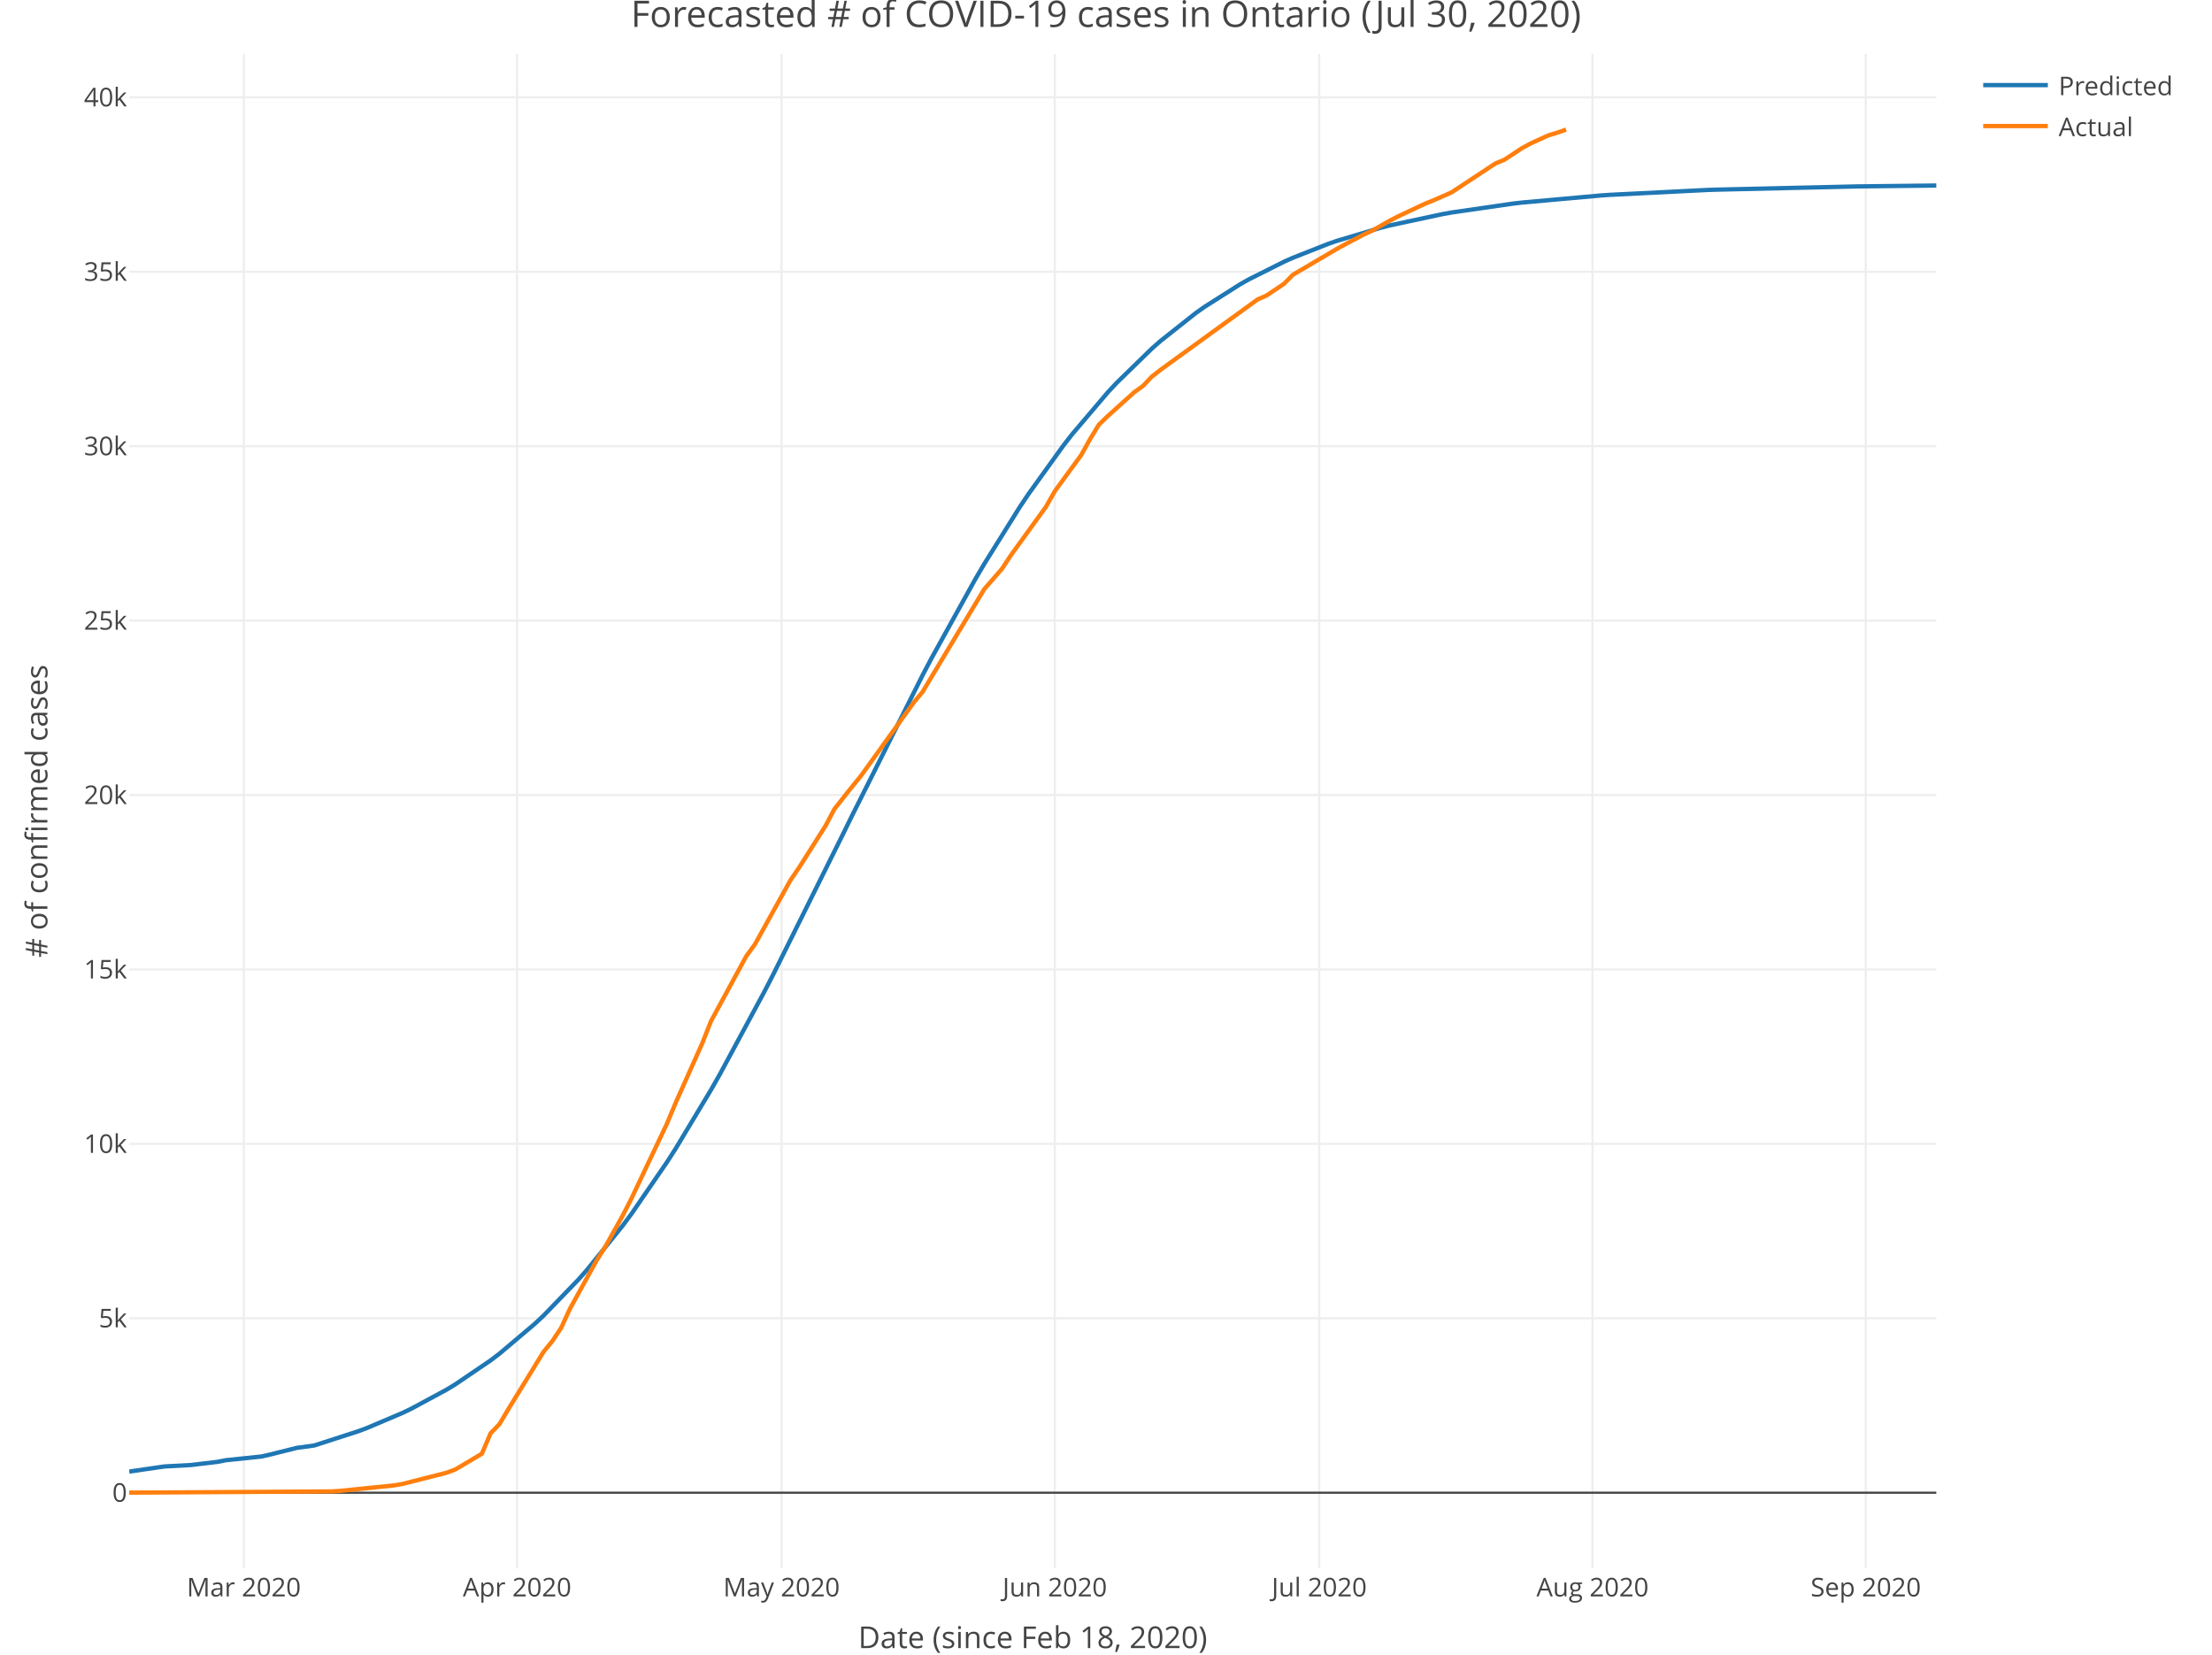
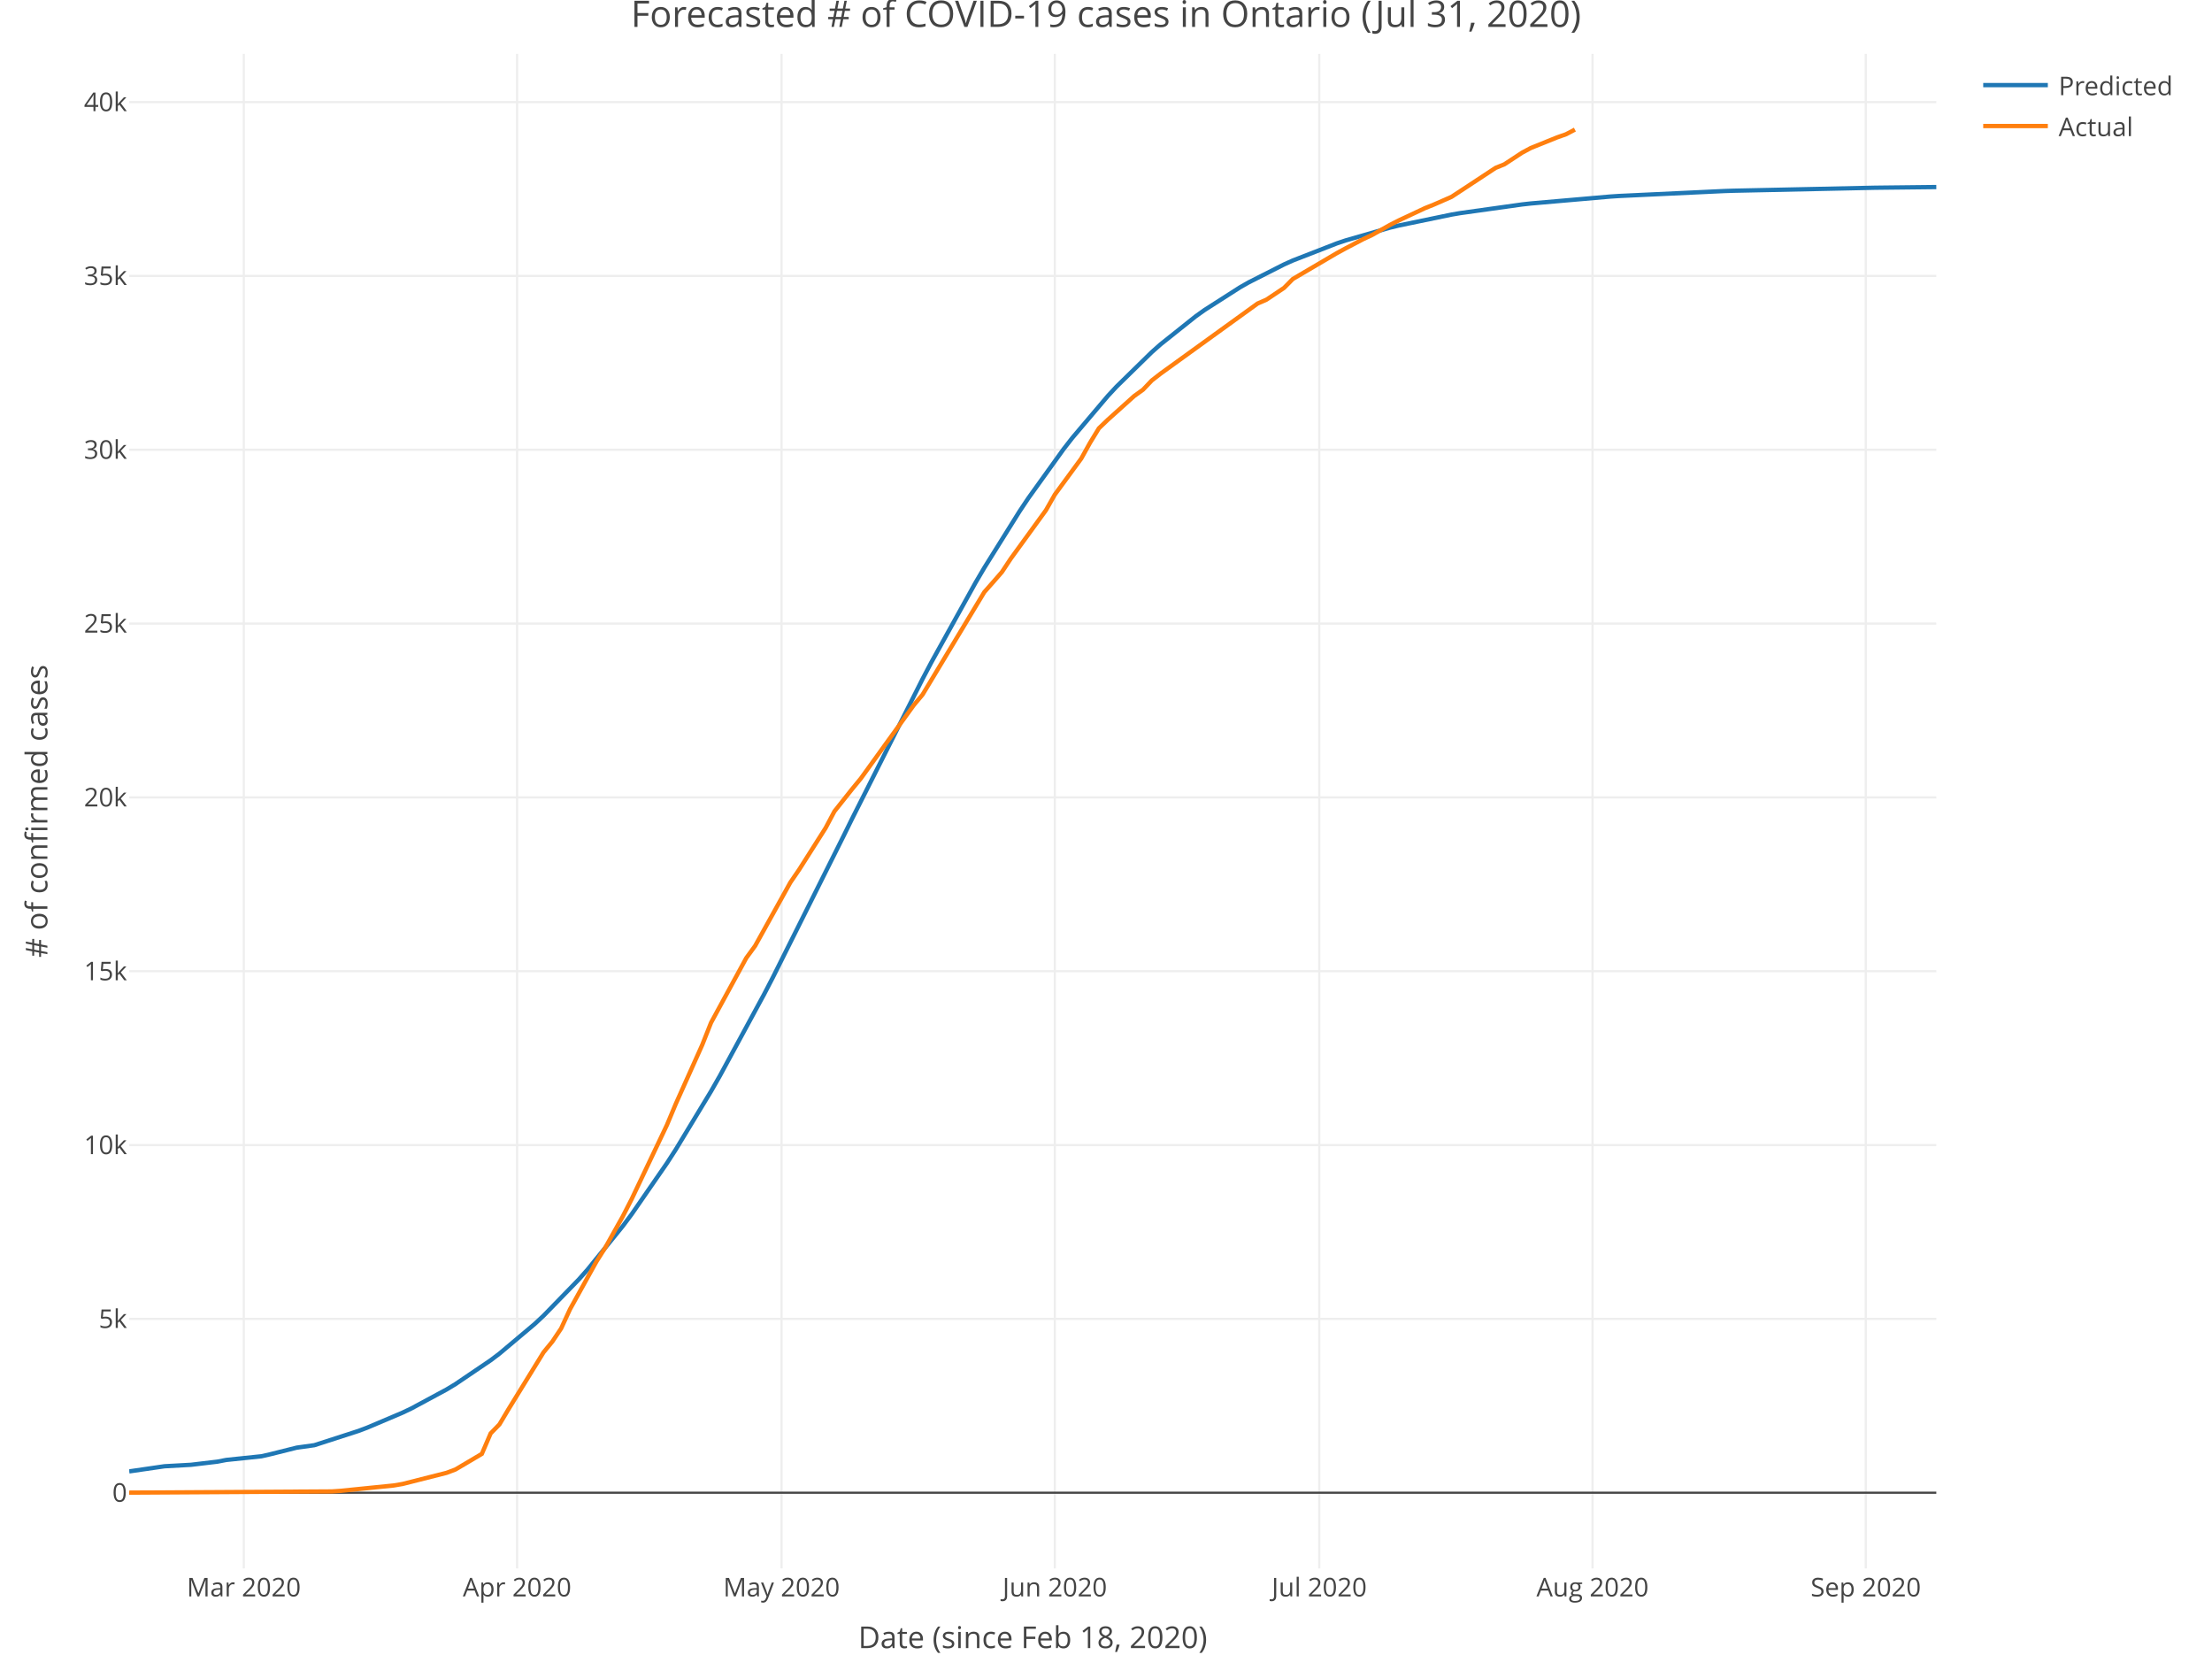
<svg xmlns="http://www.w3.org/2000/svg" class="main-svg" width="1027" height="768" style="" viewBox="0 0 1027 768">
  <rect x="0" y="0" width="1027" height="768" style="fill: rgb(255, 255, 255); fill-opacity: 1;" />
-   <defs id="defs-dfd376">
+   <defs id="defs-a3108a">
    <g class="clips">
-       <clipPath id="clipdfd376xyplot" class="plotclip">
+       <clipPath id="clipa3108axyplot" class="plotclip">
        <rect width="839" height="703" />
      </clipPath>
-       <clipPath class="axesclip" id="clipdfd376x">
+       <clipPath class="axesclip" id="clipa3108ax">
        <rect x="60" y="0" width="839" height="768" />
      </clipPath>
-       <clipPath class="axesclip" id="clipdfd376y">
+       <clipPath class="axesclip" id="clipa3108ay">
        <rect x="0" y="25" width="1027" height="703" />
      </clipPath>
-       <clipPath class="axesclip" id="clipdfd376xy">
+       <clipPath class="axesclip" id="clipa3108axy">
        <rect x="60" y="25" width="839" height="703" />
      </clipPath>
    </g>
    <g class="gradients" />
  </defs>
  <g class="bglayer" />
  <g class="layer-below">
    <g class="imagelayer" />
    <g class="shapelayer" />
  </g>
  <g class="cartesianlayer">
    <g class="subplot xy">
      <g class="layer-subplot">
        <g class="shapelayer" />
        <g class="imagelayer" />
      </g>
      <g class="gridlayer">
        <g class="x">
          <path class="xgrid crisp" transform="translate(113.2,0)" d="M0,25v703" style="stroke: rgb(238, 238, 238); stroke-opacity: 1; stroke-width: 1px;" />
          <path class="xgrid crisp" transform="translate(240.08,0)" d="M0,25v703" style="stroke: rgb(238, 238, 238); stroke-opacity: 1; stroke-width: 1px;" />
          <path class="xgrid crisp" transform="translate(362.86,0)" d="M0,25v703" style="stroke: rgb(238, 238, 238); stroke-opacity: 1; stroke-width: 1px;" />
          <path class="xgrid crisp" transform="translate(489.73,0)" d="M0,25v703" style="stroke: rgb(238, 238, 238); stroke-opacity: 1; stroke-width: 1px;" />
          <path class="xgrid crisp" transform="translate(612.51,0)" d="M0,25v703" style="stroke: rgb(238, 238, 238); stroke-opacity: 1; stroke-width: 1px;" />
          <path class="xgrid crisp" transform="translate(739.39,0)" d="M0,25v703" style="stroke: rgb(238, 238, 238); stroke-opacity: 1; stroke-width: 1px;" />
          <path class="xgrid crisp" transform="translate(866.26,0)" d="M0,25v703" style="stroke: rgb(238, 238, 238); stroke-opacity: 1; stroke-width: 1px;" />
        </g>
        <g class="y">
-           <path class="ygrid crisp" transform="translate(0,611.9)" d="M60,0h839" style="stroke: rgb(238, 238, 238); stroke-opacity: 1; stroke-width: 1px;" />
-           <path class="ygrid crisp" transform="translate(0,530.94)" d="M60,0h839" style="stroke: rgb(238, 238, 238); stroke-opacity: 1; stroke-width: 1px;" />
-           <path class="ygrid crisp" transform="translate(0,449.98)" d="M60,0h839" style="stroke: rgb(238, 238, 238); stroke-opacity: 1; stroke-width: 1px;" />
-           <path class="ygrid crisp" transform="translate(0,369.02)" d="M60,0h839" style="stroke: rgb(238, 238, 238); stroke-opacity: 1; stroke-width: 1px;" />
-           <path class="ygrid crisp" transform="translate(0,288.06)" d="M60,0h839" style="stroke: rgb(238, 238, 238); stroke-opacity: 1; stroke-width: 1px;" />
-           <path class="ygrid crisp" transform="translate(0,207.1)" d="M60,0h839" style="stroke: rgb(238, 238, 238); stroke-opacity: 1; stroke-width: 1px;" />
-           <path class="ygrid crisp" transform="translate(0,126.13)" d="M60,0h839" style="stroke: rgb(238, 238, 238); stroke-opacity: 1; stroke-width: 1px;" />
-           <path class="ygrid crisp" transform="translate(0,45.17)" d="M60,0h839" style="stroke: rgb(238, 238, 238); stroke-opacity: 1; stroke-width: 1px;" />
+           <path class="ygrid crisp" transform="translate(0,612.18)" d="M60,0h839" style="stroke: rgb(238, 238, 238); stroke-opacity: 1; stroke-width: 1px;" />
+           <path class="ygrid crisp" transform="translate(0,531.5)" d="M60,0h839" style="stroke: rgb(238, 238, 238); stroke-opacity: 1; stroke-width: 1px;" />
+           <path class="ygrid crisp" transform="translate(0,450.81)" d="M60,0h839" style="stroke: rgb(238, 238, 238); stroke-opacity: 1; stroke-width: 1px;" />
+           <path class="ygrid crisp" transform="translate(0,370.13)" d="M60,0h839" style="stroke: rgb(238, 238, 238); stroke-opacity: 1; stroke-width: 1px;" />
+           <path class="ygrid crisp" transform="translate(0,289.44)" d="M60,0h839" style="stroke: rgb(238, 238, 238); stroke-opacity: 1; stroke-width: 1px;" />
+           <path class="ygrid crisp" transform="translate(0,208.76)" d="M60,0h839" style="stroke: rgb(238, 238, 238); stroke-opacity: 1; stroke-width: 1px;" />
+           <path class="ygrid crisp" transform="translate(0,128.07)" d="M60,0h839" style="stroke: rgb(238, 238, 238); stroke-opacity: 1; stroke-width: 1px;" />
+           <path class="ygrid crisp" transform="translate(0,47.39)" d="M60,0h839" style="stroke: rgb(238, 238, 238); stroke-opacity: 1; stroke-width: 1px;" />
        </g>
      </g>
      <g class="zerolinelayer">
        <path class="yzl zl crisp" transform="translate(0,692.87)" d="M60,0h839" style="stroke: rgb(68, 68, 68); stroke-opacity: 1; stroke-width: 1px;" />
      </g>
      <path class="xlines-below" />
      <path class="ylines-below" />
      <g class="overlines-below" />
      <g class="xaxislayer-below" />
      <g class="yaxislayer-below" />
      <g class="overaxes-below" />
-       <g class="plot" transform="translate(60, 25)" clip-path="url('#clipdfd376xyplot')">
+       <g class="plot" transform="translate(60, 25)" clip-path="url('#clipa3108axyplot')">
        <g class="scatterlayer mlayer">
-           <g class="trace scatter tracee554a6" style="stroke-miterlimit: 2; opacity: 1;">
+           <g class="trace scatter tracebbd2a1" style="stroke-miterlimit: 2; opacity: 1;">
            <g class="fills" />
            <g class="errorbars" />
            <g class="lines">
-               <path class="js-line" d="M0,658.05L16.37,655.68L28.65,655.01L40.93,653.55L45.02,652.76L61.39,651.06L65.48,650.13L77.76,647.06L85.95,645.93L106.41,639.31L110.5,637.78L126.87,630.83L130.97,628.87L147.34,620.03L151.43,617.55L167.8,606.43L171.89,603.33L188.26,589.5L192.36,585.67L208.73,568.75L212.82,564.1L229.19,543.79L233.28,538.28L249.65,514.45L253.75,508.06L270.12,480.85L274.21,473.66L294.67,435.7L298.77,427.77L331.51,361.93L335.6,353.58L368.34,288.42L372.43,280.64L392.9,243.68L396.99,236.73L413.36,210.52L417.45,204.4L433.82,181.65L437.92,176.41L454.29,157.16L458.38,152.77L474.75,136.84L478.84,133.24L495.21,120.29L499.31,117.39L515.68,107.01L519.77,104.7L536.14,96.49L540.23,94.67L556.6,88.22L560.7,86.8L581.16,80.68L585.25,79.63L609.81,74.37L613.9,73.64L642.55,69.49L646.64,69.02L683.48,65.71L687.57,65.43L732.59,63.18L736.68,63.04L802.17,61.53L806.26,61.48L839,61.11" style="vector-effect: non-scaling-stroke; fill: none; stroke: rgb(31, 119, 180); stroke-opacity: 1; stroke-width: 2px; opacity: 1;" />
+               <path class="js-line" d="M0,657.97L16.37,655.59L28.65,654.91L40.93,653.45L45.02,652.66L61.39,650.95L65.48,650.02L77.76,646.95L85.95,645.81L106.41,639.2L110.5,637.66L126.87,630.72L130.97,628.77L147.34,619.95L151.43,617.48L167.8,606.39L171.89,603.3L188.26,589.53L192.36,585.71L208.73,568.88L212.82,564.26L229.19,544.07L233.28,538.59L249.65,514.91L253.75,508.56L270.12,481.54L274.21,474.39L294.67,436.68L298.77,428.8L331.51,363.34L335.6,355.04L368.34,290.14L372.43,282.39L392.9,245.5L396.99,238.55L413.36,212.35L417.45,206.22L433.82,183.44L437.92,178.18L454.29,158.87L458.38,154.46L474.75,138.45L478.84,134.83L495.21,121.78L499.31,118.86L515.68,108.39L519.77,106.06L536.14,97.76L540.23,95.92L560.7,87.96L564.79,86.59L585.25,80.69L589.35,79.69L613.9,74.61L618,73.91L646.64,69.9L650.74,69.44L687.57,66.24L691.66,65.97L740.78,63.66L744.87,63.53L810.35,62.14L814.44,62.09L839,61.82" style="vector-effect: non-scaling-stroke; fill: none; stroke: rgb(31, 119, 180); stroke-opacity: 1; stroke-width: 2px; opacity: 1;" />
            </g>
            <g class="points" />
            <g class="text" />
          </g>
-           <g class="trace scatter trace75bab8" style="stroke-miterlimit: 2; opacity: 1;">
+           <g class="trace scatter tracefbb8d6" style="stroke-miterlimit: 2; opacity: 1;">
            <g class="fills" />
            <g class="errorbars" />
            <g class="lines">
-               <path class="js-line" d="M0,667.83L94.13,667.27L98.22,666.99L122.78,664.5L126.87,663.8L147.34,658.6L151.43,657.07L163.71,649.78L167.8,640.24L171.89,636.03L175.99,629.13L192.36,602.48L196.45,597.48L200.54,591.34L204.63,582.44L216.91,560.22L221,553.73L229.19,539.09L233.28,531.09L249.65,496.58L253.75,486.77L266.02,459.32L270.12,448.96L286.49,418.81L290.58,413.19L306.95,383.64L311.04,377.65L323.32,358.25L327.41,350.53L335.6,340.17L339.69,335.18L364.25,301.06L368.34,296.14L396.99,248.42L401.08,243.77L405.18,239.04L409.27,232.84L425.64,210.22L429.73,203L442.01,186.19L446.1,178.82L450.2,172.1L454.29,168.17L466.57,157.09L470.66,154.15L474.75,149.84L478.84,146.65L523.86,114.01L527.96,112.21L536.14,106.74L540.23,102.57L560.7,90.51L564.79,88.28L572.98,83.97L577.07,82.06L585.25,77.43L589.35,75.32L601.62,69.56L605.72,67.91L613.9,64.31L618,61.62L634.37,50.82L638.46,49.16L646.64,43.76L650.74,41.55L658.92,37.82L663.01,36.59L667.11,35.15" style="vector-effect: non-scaling-stroke; fill: none; stroke: rgb(255, 127, 14); stroke-opacity: 1; stroke-width: 2px; opacity: 1;" />
+               <path class="js-line" d="M0,667.83L94.13,667.27L98.22,666.99L122.78,664.51L126.87,663.82L147.34,658.64L151.43,657.1L163.71,649.84L167.8,640.34L171.89,636.14L175.99,629.27L192.36,602.7L196.45,597.72L200.54,591.6L204.63,582.73L216.91,560.59L221,554.12L229.19,539.53L233.28,531.56L249.65,497.17L253.75,487.39L266.02,460.04L270.12,449.71L286.49,419.66L290.58,414.06L306.95,384.61L311.04,378.64L323.32,359.31L327.41,351.61L335.6,341.29L339.69,336.32L364.25,302.31L368.34,297.41L396.99,249.85L401.08,245.22L405.18,240.51L409.27,234.33L425.64,211.79L429.73,204.59L442.01,187.84L446.1,180.5L450.2,173.8L454.29,169.88L466.57,158.84L470.66,155.9L474.75,151.61L478.84,148.43L523.86,115.9L527.96,114.11L536.14,108.65L540.23,104.51L560.7,92.48L564.79,90.26L572.98,85.97L577.07,84.06L585.25,79.45L589.35,77.35L601.62,71.6L605.72,69.96L613.9,66.38L618,63.7L634.37,52.93L638.46,51.27L646.64,45.9L650.74,43.69L663.01,38.75L667.11,37.31L671.2,35.15" style="vector-effect: non-scaling-stroke; fill: none; stroke: rgb(255, 127, 14); stroke-opacity: 1; stroke-width: 2px; opacity: 1;" />
            </g>
            <g class="points" />
            <g class="text" />
          </g>
        </g>
      </g>
      <g class="overplot" />
      <path class="xlines-above crisp" style="fill: none;" d="M0,0" />
      <path class="ylines-above crisp" style="fill: none;" d="M0,0" />
      <g class="overlines-above" />
      <g class="xaxislayer-above">
        <g class="xtick">
          <text text-anchor="middle" x="0" y="741" transform="translate(113.2,0)" style="font-family: 'Open Sans', verdana, arial, sans-serif; font-size: 12px; fill: rgb(68, 68, 68); fill-opacity: 1; white-space: pre;">Mar 2020</text>
        </g>
        <g class="xtick">
          <text text-anchor="middle" x="0" y="741" transform="translate(240.08,0)" style="font-family: 'Open Sans', verdana, arial, sans-serif; font-size: 12px; fill: rgb(68, 68, 68); fill-opacity: 1; white-space: pre;">Apr 2020</text>
        </g>
        <g class="xtick">
          <text text-anchor="middle" x="0" y="741" transform="translate(362.86,0)" style="font-family: 'Open Sans', verdana, arial, sans-serif; font-size: 12px; fill: rgb(68, 68, 68); fill-opacity: 1; white-space: pre;">May 2020</text>
        </g>
        <g class="xtick">
          <text text-anchor="middle" x="0" y="741" transform="translate(489.73,0)" style="font-family: 'Open Sans', verdana, arial, sans-serif; font-size: 12px; fill: rgb(68, 68, 68); fill-opacity: 1; white-space: pre;">Jun 2020</text>
        </g>
        <g class="xtick">
          <text text-anchor="middle" x="0" y="741" transform="translate(612.51,0)" style="font-family: 'Open Sans', verdana, arial, sans-serif; font-size: 12px; fill: rgb(68, 68, 68); fill-opacity: 1; white-space: pre;">Jul 2020</text>
        </g>
        <g class="xtick">
          <text text-anchor="middle" x="0" y="741" transform="translate(739.39,0)" style="font-family: 'Open Sans', verdana, arial, sans-serif; font-size: 12px; fill: rgb(68, 68, 68); fill-opacity: 1; white-space: pre;">Aug 2020</text>
        </g>
        <g class="xtick">
          <text text-anchor="middle" x="0" y="741" transform="translate(866.26,0)" style="font-family: 'Open Sans', verdana, arial, sans-serif; font-size: 12px; fill: rgb(68, 68, 68); fill-opacity: 1; white-space: pre;">Sep 2020</text>
        </g>
      </g>
      <g class="yaxislayer-above">
        <g class="ytick">
          <text text-anchor="end" x="59" y="4.2" transform="translate(0,692.87)" style="font-family: 'Open Sans', verdana, arial, sans-serif; font-size: 12px; fill: rgb(68, 68, 68); fill-opacity: 1; white-space: pre;">0</text>
        </g>
        <g class="ytick">
-           <text text-anchor="end" x="59" y="4.2" transform="translate(0,611.9)" style="font-family: 'Open Sans', verdana, arial, sans-serif; font-size: 12px; fill: rgb(68, 68, 68); fill-opacity: 1; white-space: pre;">5k</text>
-         </g>
-         <g class="ytick">
-           <text text-anchor="end" x="59" y="4.2" transform="translate(0,530.94)" style="font-family: 'Open Sans', verdana, arial, sans-serif; font-size: 12px; fill: rgb(68, 68, 68); fill-opacity: 1; white-space: pre;">10k</text>
-         </g>
-         <g class="ytick">
-           <text text-anchor="end" x="59" y="4.2" transform="translate(0,449.98)" style="font-family: 'Open Sans', verdana, arial, sans-serif; font-size: 12px; fill: rgb(68, 68, 68); fill-opacity: 1; white-space: pre;">15k</text>
-         </g>
-         <g class="ytick">
-           <text text-anchor="end" x="59" y="4.2" transform="translate(0,369.02)" style="font-family: 'Open Sans', verdana, arial, sans-serif; font-size: 12px; fill: rgb(68, 68, 68); fill-opacity: 1; white-space: pre;">20k</text>
-         </g>
-         <g class="ytick">
-           <text text-anchor="end" x="59" y="4.2" transform="translate(0,288.06)" style="font-family: 'Open Sans', verdana, arial, sans-serif; font-size: 12px; fill: rgb(68, 68, 68); fill-opacity: 1; white-space: pre;">25k</text>
-         </g>
-         <g class="ytick">
-           <text text-anchor="end" x="59" y="4.2" transform="translate(0,207.1)" style="font-family: 'Open Sans', verdana, arial, sans-serif; font-size: 12px; fill: rgb(68, 68, 68); fill-opacity: 1; white-space: pre;">30k</text>
-         </g>
-         <g class="ytick">
-           <text text-anchor="end" x="59" y="4.2" transform="translate(0,126.13)" style="font-family: 'Open Sans', verdana, arial, sans-serif; font-size: 12px; fill: rgb(68, 68, 68); fill-opacity: 1; white-space: pre;">35k</text>
-         </g>
-         <g class="ytick">
-           <text text-anchor="end" x="59" y="4.2" transform="translate(0,45.17)" style="font-family: 'Open Sans', verdana, arial, sans-serif; font-size: 12px; fill: rgb(68, 68, 68); fill-opacity: 1; white-space: pre;">40k</text>
+           <text text-anchor="end" x="59" y="4.2" transform="translate(0,612.18)" style="font-family: 'Open Sans', verdana, arial, sans-serif; font-size: 12px; fill: rgb(68, 68, 68); fill-opacity: 1; white-space: pre;">5k</text>
+         </g>
+         <g class="ytick">
+           <text text-anchor="end" x="59" y="4.2" transform="translate(0,531.5)" style="font-family: 'Open Sans', verdana, arial, sans-serif; font-size: 12px; fill: rgb(68, 68, 68); fill-opacity: 1; white-space: pre;">10k</text>
+         </g>
+         <g class="ytick">
+           <text text-anchor="end" x="59" y="4.2" transform="translate(0,450.81)" style="font-family: 'Open Sans', verdana, arial, sans-serif; font-size: 12px; fill: rgb(68, 68, 68); fill-opacity: 1; white-space: pre;">15k</text>
+         </g>
+         <g class="ytick">
+           <text text-anchor="end" x="59" y="4.2" transform="translate(0,370.13)" style="font-family: 'Open Sans', verdana, arial, sans-serif; font-size: 12px; fill: rgb(68, 68, 68); fill-opacity: 1; white-space: pre;">20k</text>
+         </g>
+         <g class="ytick">
+           <text text-anchor="end" x="59" y="4.2" transform="translate(0,289.44)" style="font-family: 'Open Sans', verdana, arial, sans-serif; font-size: 12px; fill: rgb(68, 68, 68); fill-opacity: 1; white-space: pre;">25k</text>
+         </g>
+         <g class="ytick">
+           <text text-anchor="end" x="59" y="4.2" transform="translate(0,208.76)" style="font-family: 'Open Sans', verdana, arial, sans-serif; font-size: 12px; fill: rgb(68, 68, 68); fill-opacity: 1; white-space: pre;">30k</text>
+         </g>
+         <g class="ytick">
+           <text text-anchor="end" x="59" y="4.2" transform="translate(0,128.07)" style="font-family: 'Open Sans', verdana, arial, sans-serif; font-size: 12px; fill: rgb(68, 68, 68); fill-opacity: 1; white-space: pre;">35k</text>
+         </g>
+         <g class="ytick">
+           <text text-anchor="end" x="59" y="4.2" transform="translate(0,47.39)" style="font-family: 'Open Sans', verdana, arial, sans-serif; font-size: 12px; fill: rgb(68, 68, 68); fill-opacity: 1; white-space: pre;">40k</text>
        </g>
      </g>
      <g class="overaxes-above" />
    </g>
  </g>
  <g class="polarlayer" />
  <g class="ternarylayer" />
  <g class="geolayer" />
  <g class="funnelarealayer" />
  <g class="pielayer" />
  <g class="treemaplayer" />
  <g class="sunburstlayer" />
  <g class="glimages" />
-   <defs id="topdefs-dfd376">
+   <defs id="topdefs-a3108a">
    <g class="clips" />
-     <clipPath id="legenddfd376">
+     <clipPath id="legenda3108a">
      <rect width="101" height="48" x="0" y="0" />
    </clipPath>
  </defs>
  <g class="layer-above">
    <g class="imagelayer" />
    <g class="shapelayer" />
  </g>
  <g class="infolayer">
    <g class="legend" pointer-events="all" transform="translate(915.78, 25)">
      <rect class="bg" shape-rendering="crispEdges" style="stroke: rgb(68, 68, 68); stroke-opacity: 1; fill: rgb(255, 255, 255); fill-opacity: 1; stroke-width: 0px;" width="101" height="48" x="0" y="0" />
-       <g class="scrollbox" transform="translate(0, 0)" clip-path="url('#legenddfd376')">
+       <g class="scrollbox" transform="translate(0, 0)" clip-path="url('#legenda3108a')">
        <g class="groups">
          <g class="traces" style="opacity: 1;" transform="translate(0, 14.5)">
            <text class="legendtext user-select-none" text-anchor="start" x="40" y="4.68" style="font-family: 'Open Sans', verdana, arial, sans-serif; font-size: 12px; fill: rgb(68, 68, 68); fill-opacity: 1; white-space: pre;">Predicted</text>
            <g class="layers" style="opacity: 1;">
              <g class="legendfill" />
              <g class="legendlines">
                <path class="js-line" d="M5,0h30" style="fill: none; stroke: rgb(31, 119, 180); stroke-opacity: 1; stroke-width: 2px;" />
              </g>
              <g class="legendsymbols">
                <g class="legendpoints" />
              </g>
            </g>
            <rect class="legendtoggle" pointer-events="all" x="0" y="-9.5" width="95.891" height="19" style="cursor: pointer; fill: rgb(0, 0, 0); fill-opacity: 0;" />
          </g>
          <g class="traces" style="opacity: 1;" transform="translate(0, 33.5)">
            <text class="legendtext user-select-none" text-anchor="start" x="40" y="4.68" style="font-family: 'Open Sans', verdana, arial, sans-serif; font-size: 12px; fill: rgb(68, 68, 68); fill-opacity: 1; white-space: pre;">Actual</text>
            <g class="layers" style="opacity: 1;">
              <g class="legendfill" />
              <g class="legendlines">
                <path class="js-line" d="M5,0h30" style="fill: none; stroke: rgb(255, 127, 14); stroke-opacity: 1; stroke-width: 2px;" />
              </g>
              <g class="legendsymbols">
                <g class="legendpoints" />
              </g>
            </g>
            <rect class="legendtoggle" pointer-events="all" x="0" y="-9.5" width="95.891" height="19" style="cursor: pointer; fill: rgb(0, 0, 0); fill-opacity: 0;" />
          </g>
        </g>
      </g>
      <rect class="scrollbar" rx="20" ry="3" width="0" height="0" style="fill: rgb(128, 139, 164); fill-opacity: 1;" x="0" y="0" />
    </g>
    <g class="g-gtitle">
-       <text class="gtitle" x="513.5" y="12.5" text-anchor="middle" dy="0em" style="font-family: 'Open Sans', verdana, arial, sans-serif; font-size: 17px; fill: rgb(68, 68, 68); opacity: 1; font-weight: normal; white-space: pre;">Forecasted # of COVID-19 cases in Ontario (Jul 30, 2020)</text>
+       <text class="gtitle" x="513.5" y="12.5" text-anchor="middle" dy="0em" style="font-family: 'Open Sans', verdana, arial, sans-serif; font-size: 17px; fill: rgb(68, 68, 68); opacity: 1; font-weight: normal; white-space: pre;">Forecasted # of COVID-19 cases in Ontario (Jul 31, 2020)</text>
    </g>
    <g class="g-xtitle" transform="translate(0,-15)">
      <text class="xtitle" x="479.5" y="780" text-anchor="middle" style="font-family: 'Open Sans', verdana, arial, sans-serif; font-size: 14px; fill: rgb(68, 68, 68); opacity: 1; font-weight: normal; white-space: pre;">Date (since Feb 18, 2020)</text>
    </g>
    <g class="g-ytitle">
      <text class="ytitle" transform="rotate(-90,22,376.5)" x="22" y="376.5" text-anchor="middle" style="font-family: 'Open Sans', verdana, arial, sans-serif; font-size: 14px; fill: rgb(68, 68, 68); opacity: 1; font-weight: normal; white-space: pre;"># of confirmed cases</text>
    </g>
  </g>
</svg>
